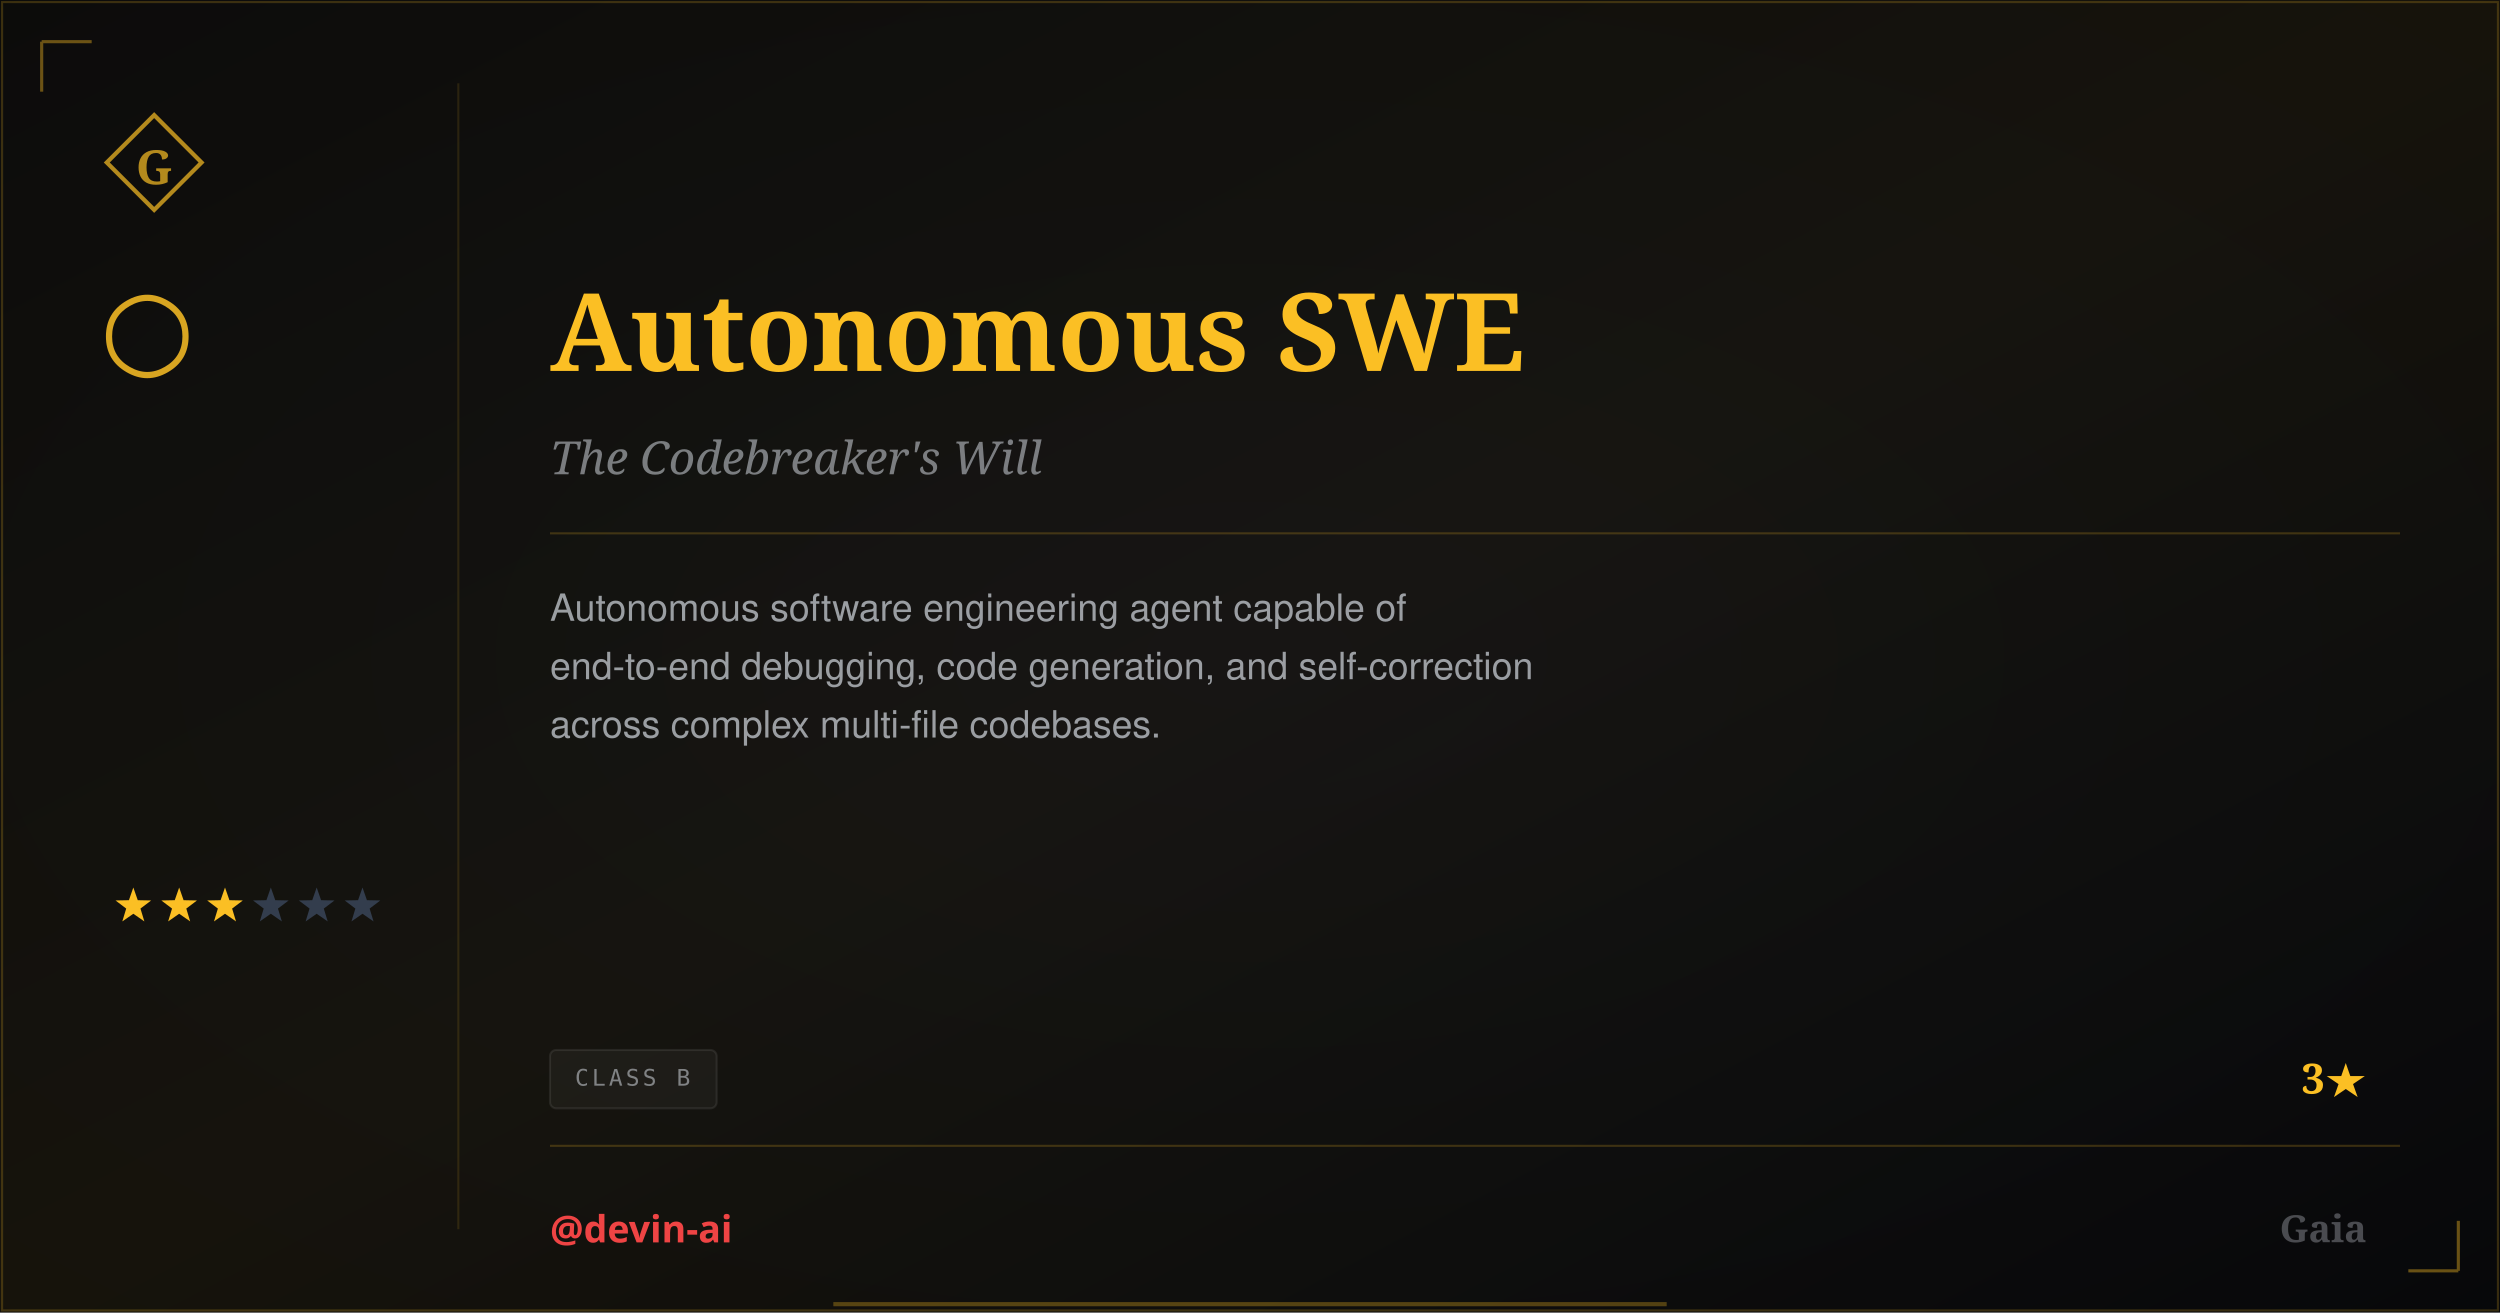
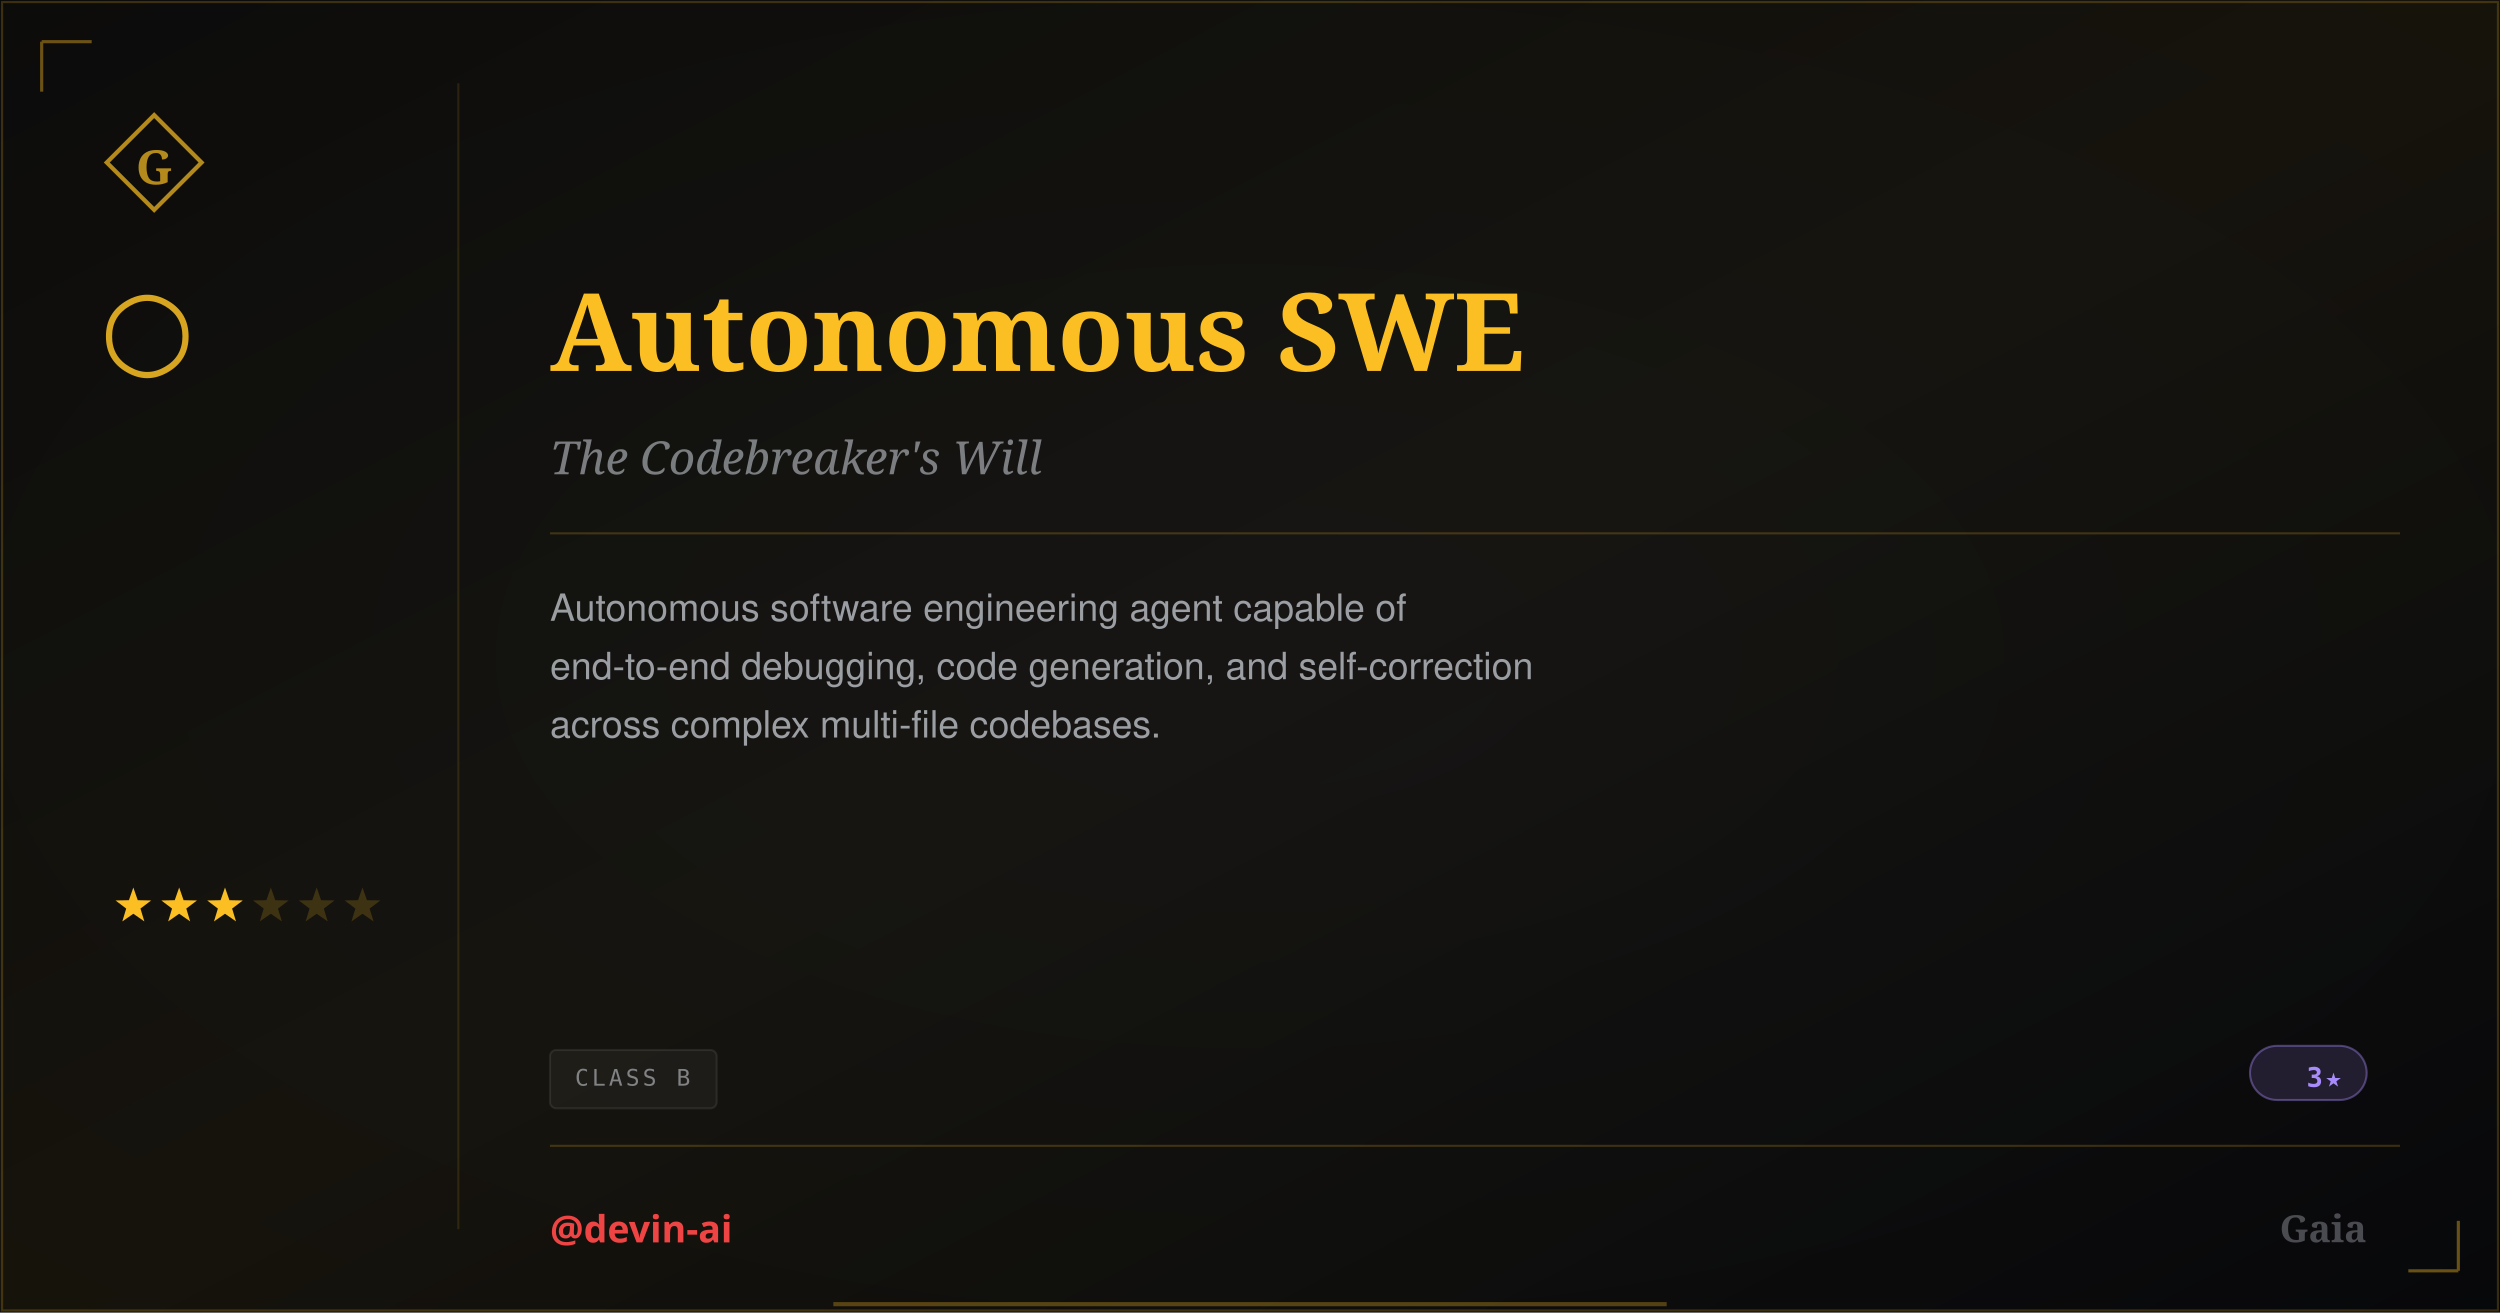
<svg xmlns="http://www.w3.org/2000/svg" width="1200" height="630" viewBox="0 0 1200 630">
  <defs>
    <linearGradient id="grad-devin-ai-autonomous-swe" x1="0" y1="0" x2="1" y2="1">
      <stop offset="0%" stop-color="#fbbf24" stop-opacity="0.04" />
      <stop offset="50%" stop-color="#fbbf24" stop-opacity="0.08" />
      <stop offset="100%" stop-color="#fbbf24" stop-opacity="0.02" />
    </linearGradient>
  </defs>
  <rect width="1200" height="630" fill="#030712" />
  <defs>
    <radialGradient id="vign-devin-ai-autonomous-swe" cx="50%" cy="50%" r="70%">
      <stop offset="0%" stop-color="transparent" />
      <stop offset="100%" stop-color="rgba(0,0,0,0.5)" />
    </radialGradient>
  </defs>
  <rect width="1200" height="630" fill="url(#vign-devin-ai-autonomous-swe)" />
  <rect width="1200" height="630" fill="url(#grad-devin-ai-autonomous-swe)" />
  <rect x="1" y="1" width="1198" height="628" fill="none" stroke="rgba(251,191,36,0.2)" stroke-width="1" />
  <path d="M 20 20 L 20 44 M 20 20 L 44 20" stroke="rgba(251,191,36,0.4)" stroke-width="1.5" fill="none" />
  <path d="M 1180 610 L 1180 586 M 1180 610 L 1156 610" stroke="rgba(251,191,36,0.4)" stroke-width="1.5" fill="none" />
  <svg x="48" y="52" width="52" height="52" viewBox="0 0 64 64">
    <path d="M 32 4 L 60 32 L 32 60 L 4 32 Z" fill="none" stroke="#fbbf24" stroke-width="2.5" stroke-linejoin="miter" opacity="0.7" />
    <text x="32" y="34" font-family="Georgia,serif" font-weight="600" font-size="28" fill="#fbbf24" text-anchor="middle" dominant-baseline="central" opacity="0.7">G</text>
  </svg>
  <text x="48" y="175" font-family="Georgia,serif" font-size="52" fill="#fbbf24" opacity="0.85">○</text>
-   <polygon points="64.00,426.00 66.12,432.09 72.56,432.22 67.42,436.11 69.29,442.28 64.00,438.60 58.71,442.28 60.58,436.11 55.44,432.22 61.88,432.09" fill="#fbbf24" />
-   <polygon points="86.00,426.00 88.12,432.09 94.56,432.22 89.42,436.11 91.29,442.28 86.00,438.60 80.71,442.28 82.58,436.11 77.44,432.22 83.88,432.09" fill="#fbbf24" />
-   <polygon points="108.00,426.00 110.12,432.09 116.56,432.22 111.42,436.11 113.29,442.28 108.00,438.60 102.71,442.28 104.58,436.11 99.44,432.22 105.88,432.09" fill="#fbbf24" />
-   <polygon points="130.00,426.00 132.12,432.09 138.56,432.22 133.42,436.11 135.29,442.28 130.00,438.60 124.71,442.28 126.58,436.11 121.44,432.22 127.88,432.09" fill="#333d4d" />
-   <polygon points="152.00,426.00 154.12,432.09 160.56,432.22 155.42,436.11 157.29,442.28 152.00,438.60 146.71,442.28 148.58,436.11 143.44,432.22 149.88,432.09" fill="#333d4d" />
-   <polygon points="174.00,426.00 176.12,432.09 182.56,432.22 177.42,436.11 179.29,442.28 174.00,438.60 168.71,442.28 170.58,436.11 165.44,432.22 171.88,432.09" fill="#333d4d" />
+   <polygon points="64.00,426.00 66.12,432.09 72.56,432.22 67.42,436.11 69.29,442.28 64.00,438.60 58.71,442.28 60.58,436.11 55.44,432.22 61.88,432.09" fill="#fbbf24" opacity="1" />
+   <polygon points="86.00,426.00 88.12,432.09 94.56,432.22 89.42,436.11 91.29,442.28 86.00,438.60 80.71,442.28 82.58,436.11 77.44,432.22 83.88,432.09" fill="#fbbf24" opacity="1" />
+   <polygon points="108.00,426.00 110.12,432.09 116.56,432.22 111.42,436.11 113.29,442.28 108.00,438.60 102.71,442.28 104.58,436.11 99.44,432.22 105.88,432.09" fill="#fbbf24" opacity="1" />
+   <polygon points="130.00,426.00 132.12,432.09 138.56,432.22 133.42,436.11 135.29,442.28 130.00,438.60 124.71,442.28 126.58,436.11 121.44,432.22 127.88,432.09" fill="#fbbf24" opacity="0.18" />
+   <polygon points="152.00,426.00 154.12,432.09 160.56,432.22 155.42,436.11 157.29,442.28 152.00,438.60 146.71,442.28 148.58,436.11 143.44,432.22 149.88,432.09" fill="#fbbf24" opacity="0.18" />
+   <polygon points="174.00,426.00 176.12,432.09 182.56,432.22 177.42,436.11 179.29,442.28 174.00,438.60 168.71,442.28 170.58,436.11 165.44,432.22 171.88,432.09" fill="#fbbf24" opacity="0.18" />
  <line x1="220" y1="40" x2="220" y2="590" stroke="rgba(251,191,36,0.12)" stroke-width="1" />
  <text x="264" y="160" font-family="EB Garamond,Georgia,serif" font-size="52" font-weight="600" fill="#fbbf24" dominant-baseline="middle">Autonomous SWE</text>
  <text x="264" y="220" font-family="EB Garamond,Georgia,serif" font-size="22" font-style="italic" fill="rgba(226,232,240,0.5)" dominant-baseline="middle">The Codebreaker's Will</text>
  <line x1="264" y1="256" x2="1152" y2="256" stroke="rgba(251,191,36,0.2)" stroke-width="1" />
  <text x="264" y="298" font-family="Bricolage Grotesque,Helvetica,Arial,sans-serif" font-size="18" fill="rgba(226,232,240,0.65)">
    <tspan x="264" dy="0">Autonomous software engineering agent capable of</tspan>
    <tspan x="264" dy="28">end-to-end debugging, code generation, and self-correction</tspan>
    <tspan x="264" dy="28">across complex multi-file codebases.</tspan>
  </text>
  <rect x="264" y="504" width="80" height="28" rx="3" fill="rgba(255,255,255,0.04)" stroke="rgba(255,255,255,0.08)" stroke-width="1" />
  <text x="276" y="518" font-family="monospace" font-size="11" letter-spacing="1.5" fill="rgba(226,232,240,0.5)" dominant-baseline="middle" text-transform="uppercase">CLASS B</text>
-   <text x="1136" y="518" font-family="EB Garamond,Georgia,serif" font-size="20" font-weight="600" fill="#fbbf24" text-anchor="end" dominant-baseline="middle">3★</text>
+   <rect x="1080" y="502" width="56" height="26" rx="13" fill="rgba(167,139,250,.15)" stroke="rgba(167,139,250,.4)" stroke-width="1" />
+   <text x="1124" y="518" font-family="'Departure Mono','JetBrains Mono',monospace" font-size="13" font-weight="600" letter-spacing="1.2" fill="#a78bfa" text-anchor="end" dominant-baseline="middle">3★</text>
  <line x1="264" y1="550" x2="1152" y2="550" stroke="rgba(251,191,36,0.2)" stroke-width="1" />
  <text x="264" y="590" font-family="'Bricolage Grotesque',sans-serif" font-size="18" font-weight="600" fill="#ef4444" dominant-baseline="middle">@devin-ai</text>
  <text x="1136" y="590" font-family="EB Garamond,Georgia,serif" font-size="18" font-weight="600" fill="rgba(226,232,240,0.3)" text-anchor="end" dominant-baseline="middle">Gaia</text>
  <line x1="400" y1="626" x2="800" y2="626" stroke="#fbbf24" stroke-width="2" stroke-opacity="0.3" />
</svg>
